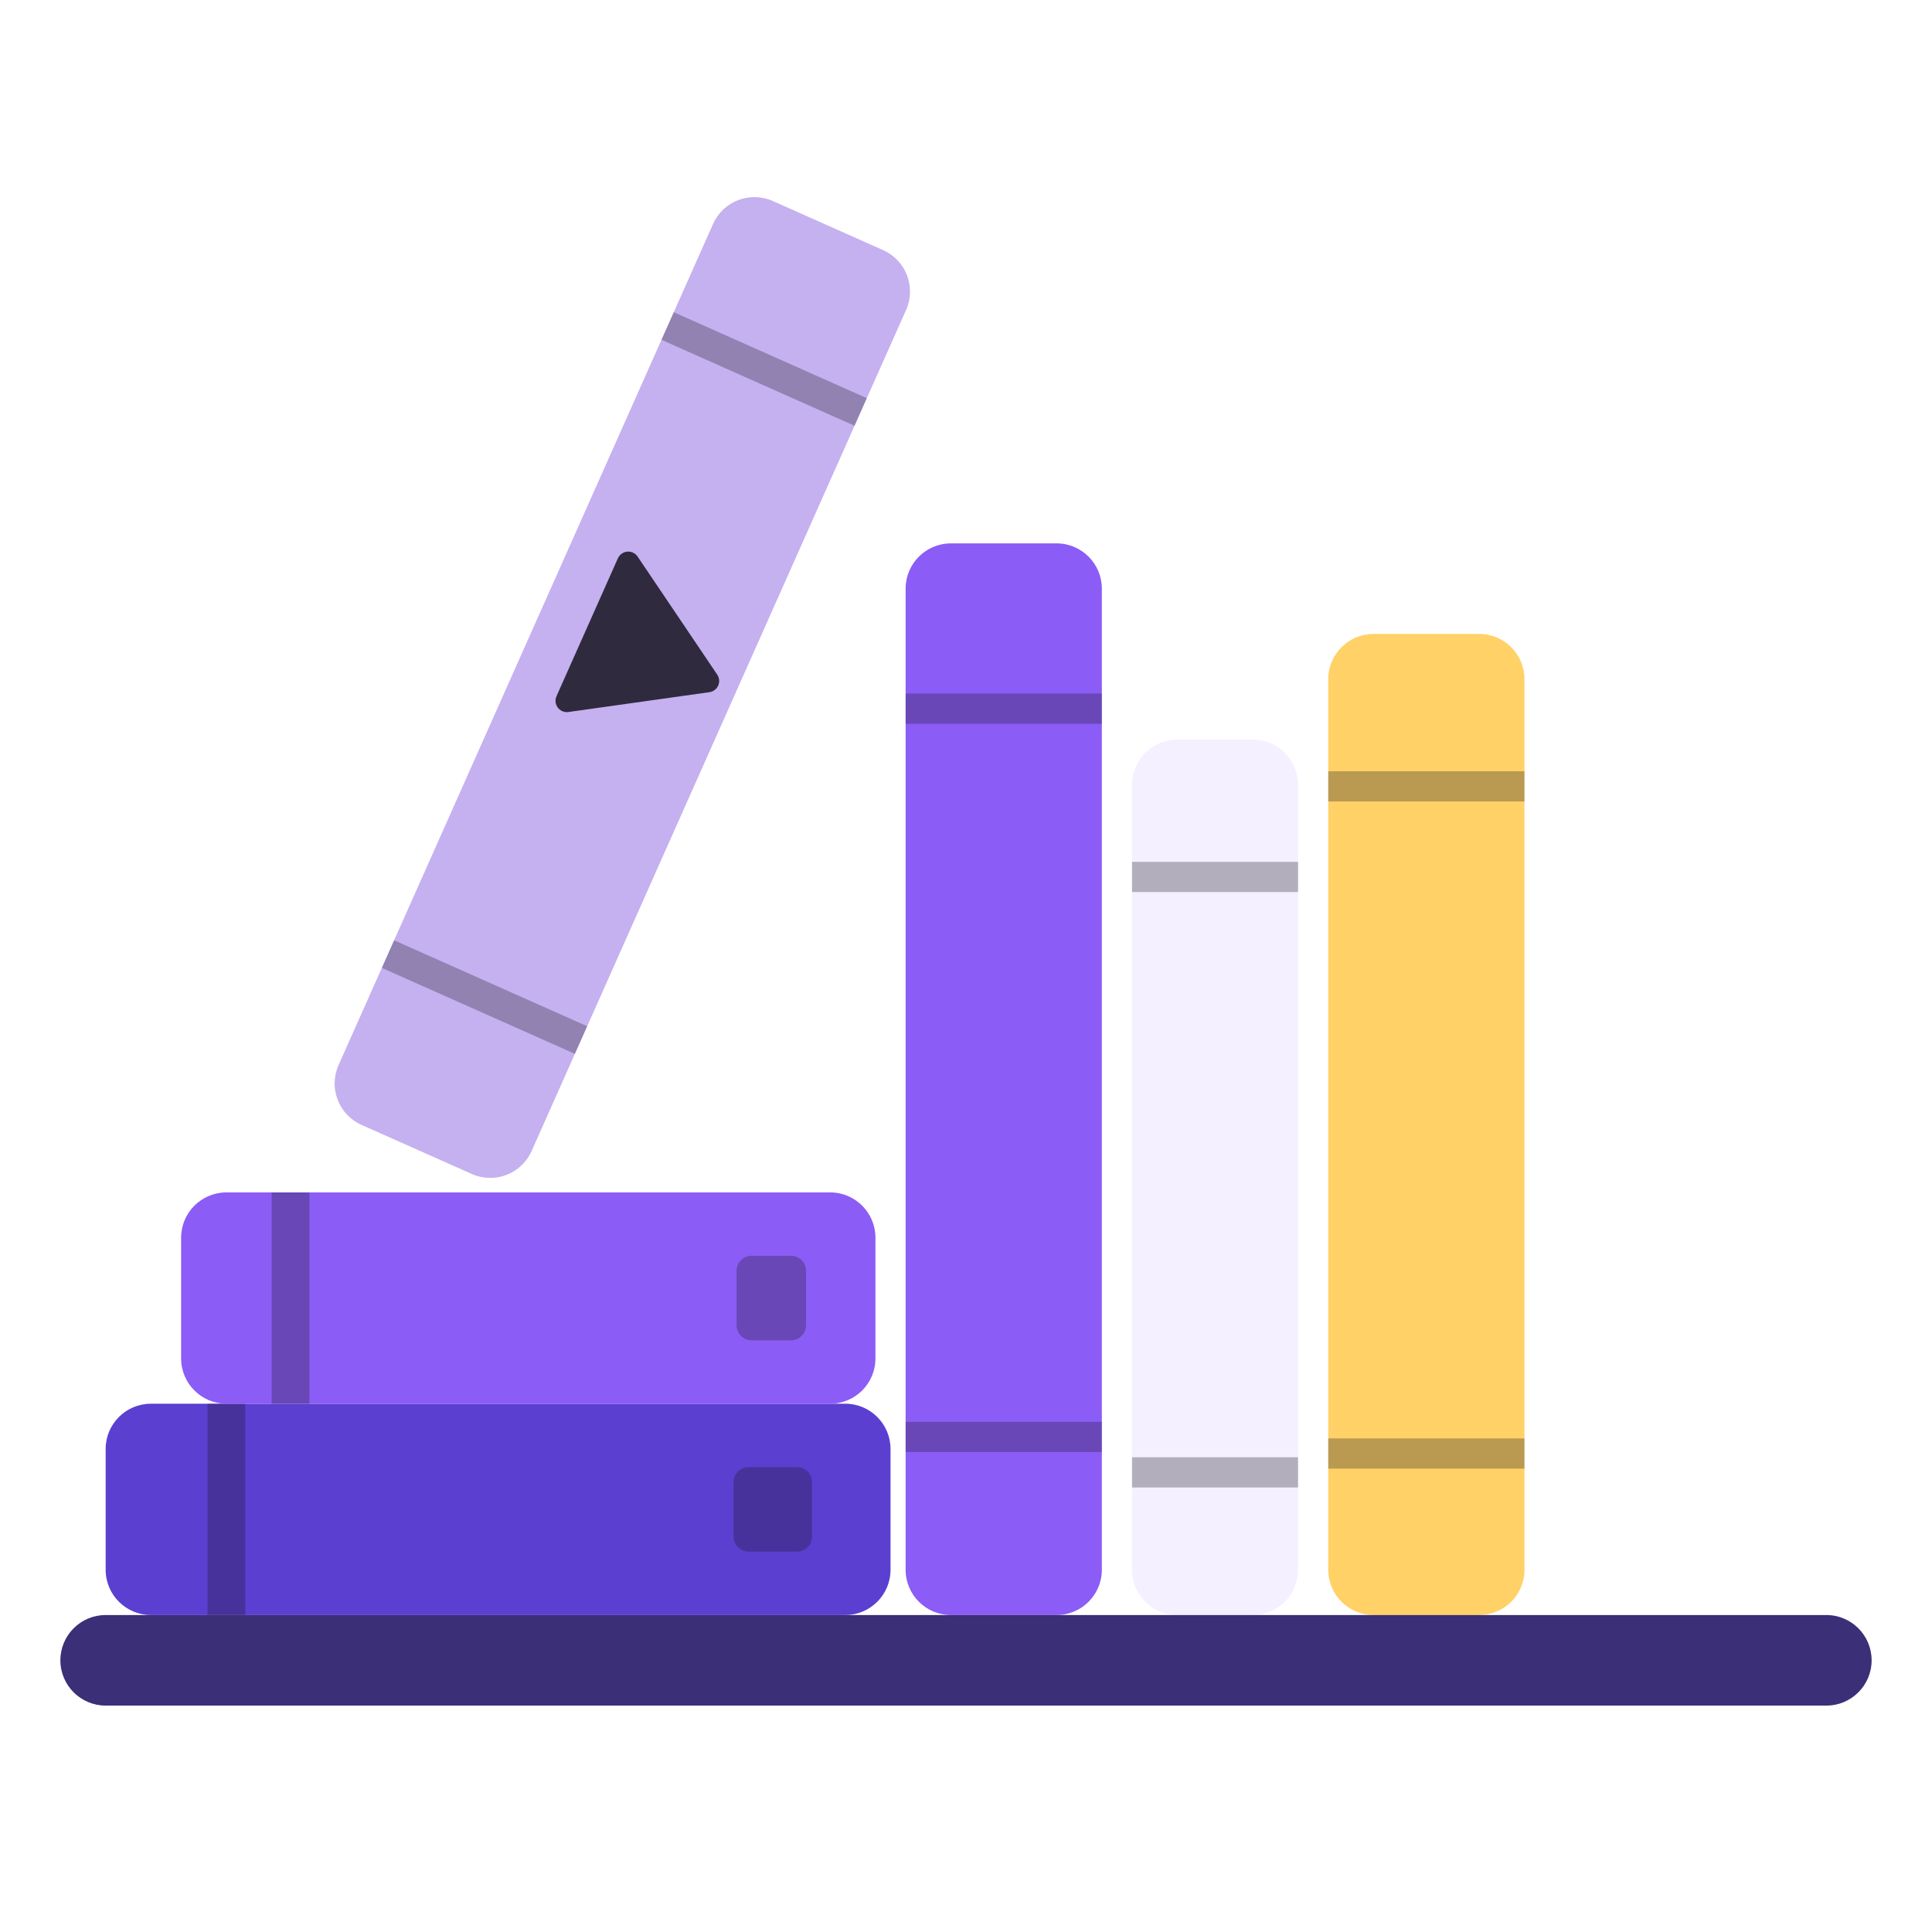
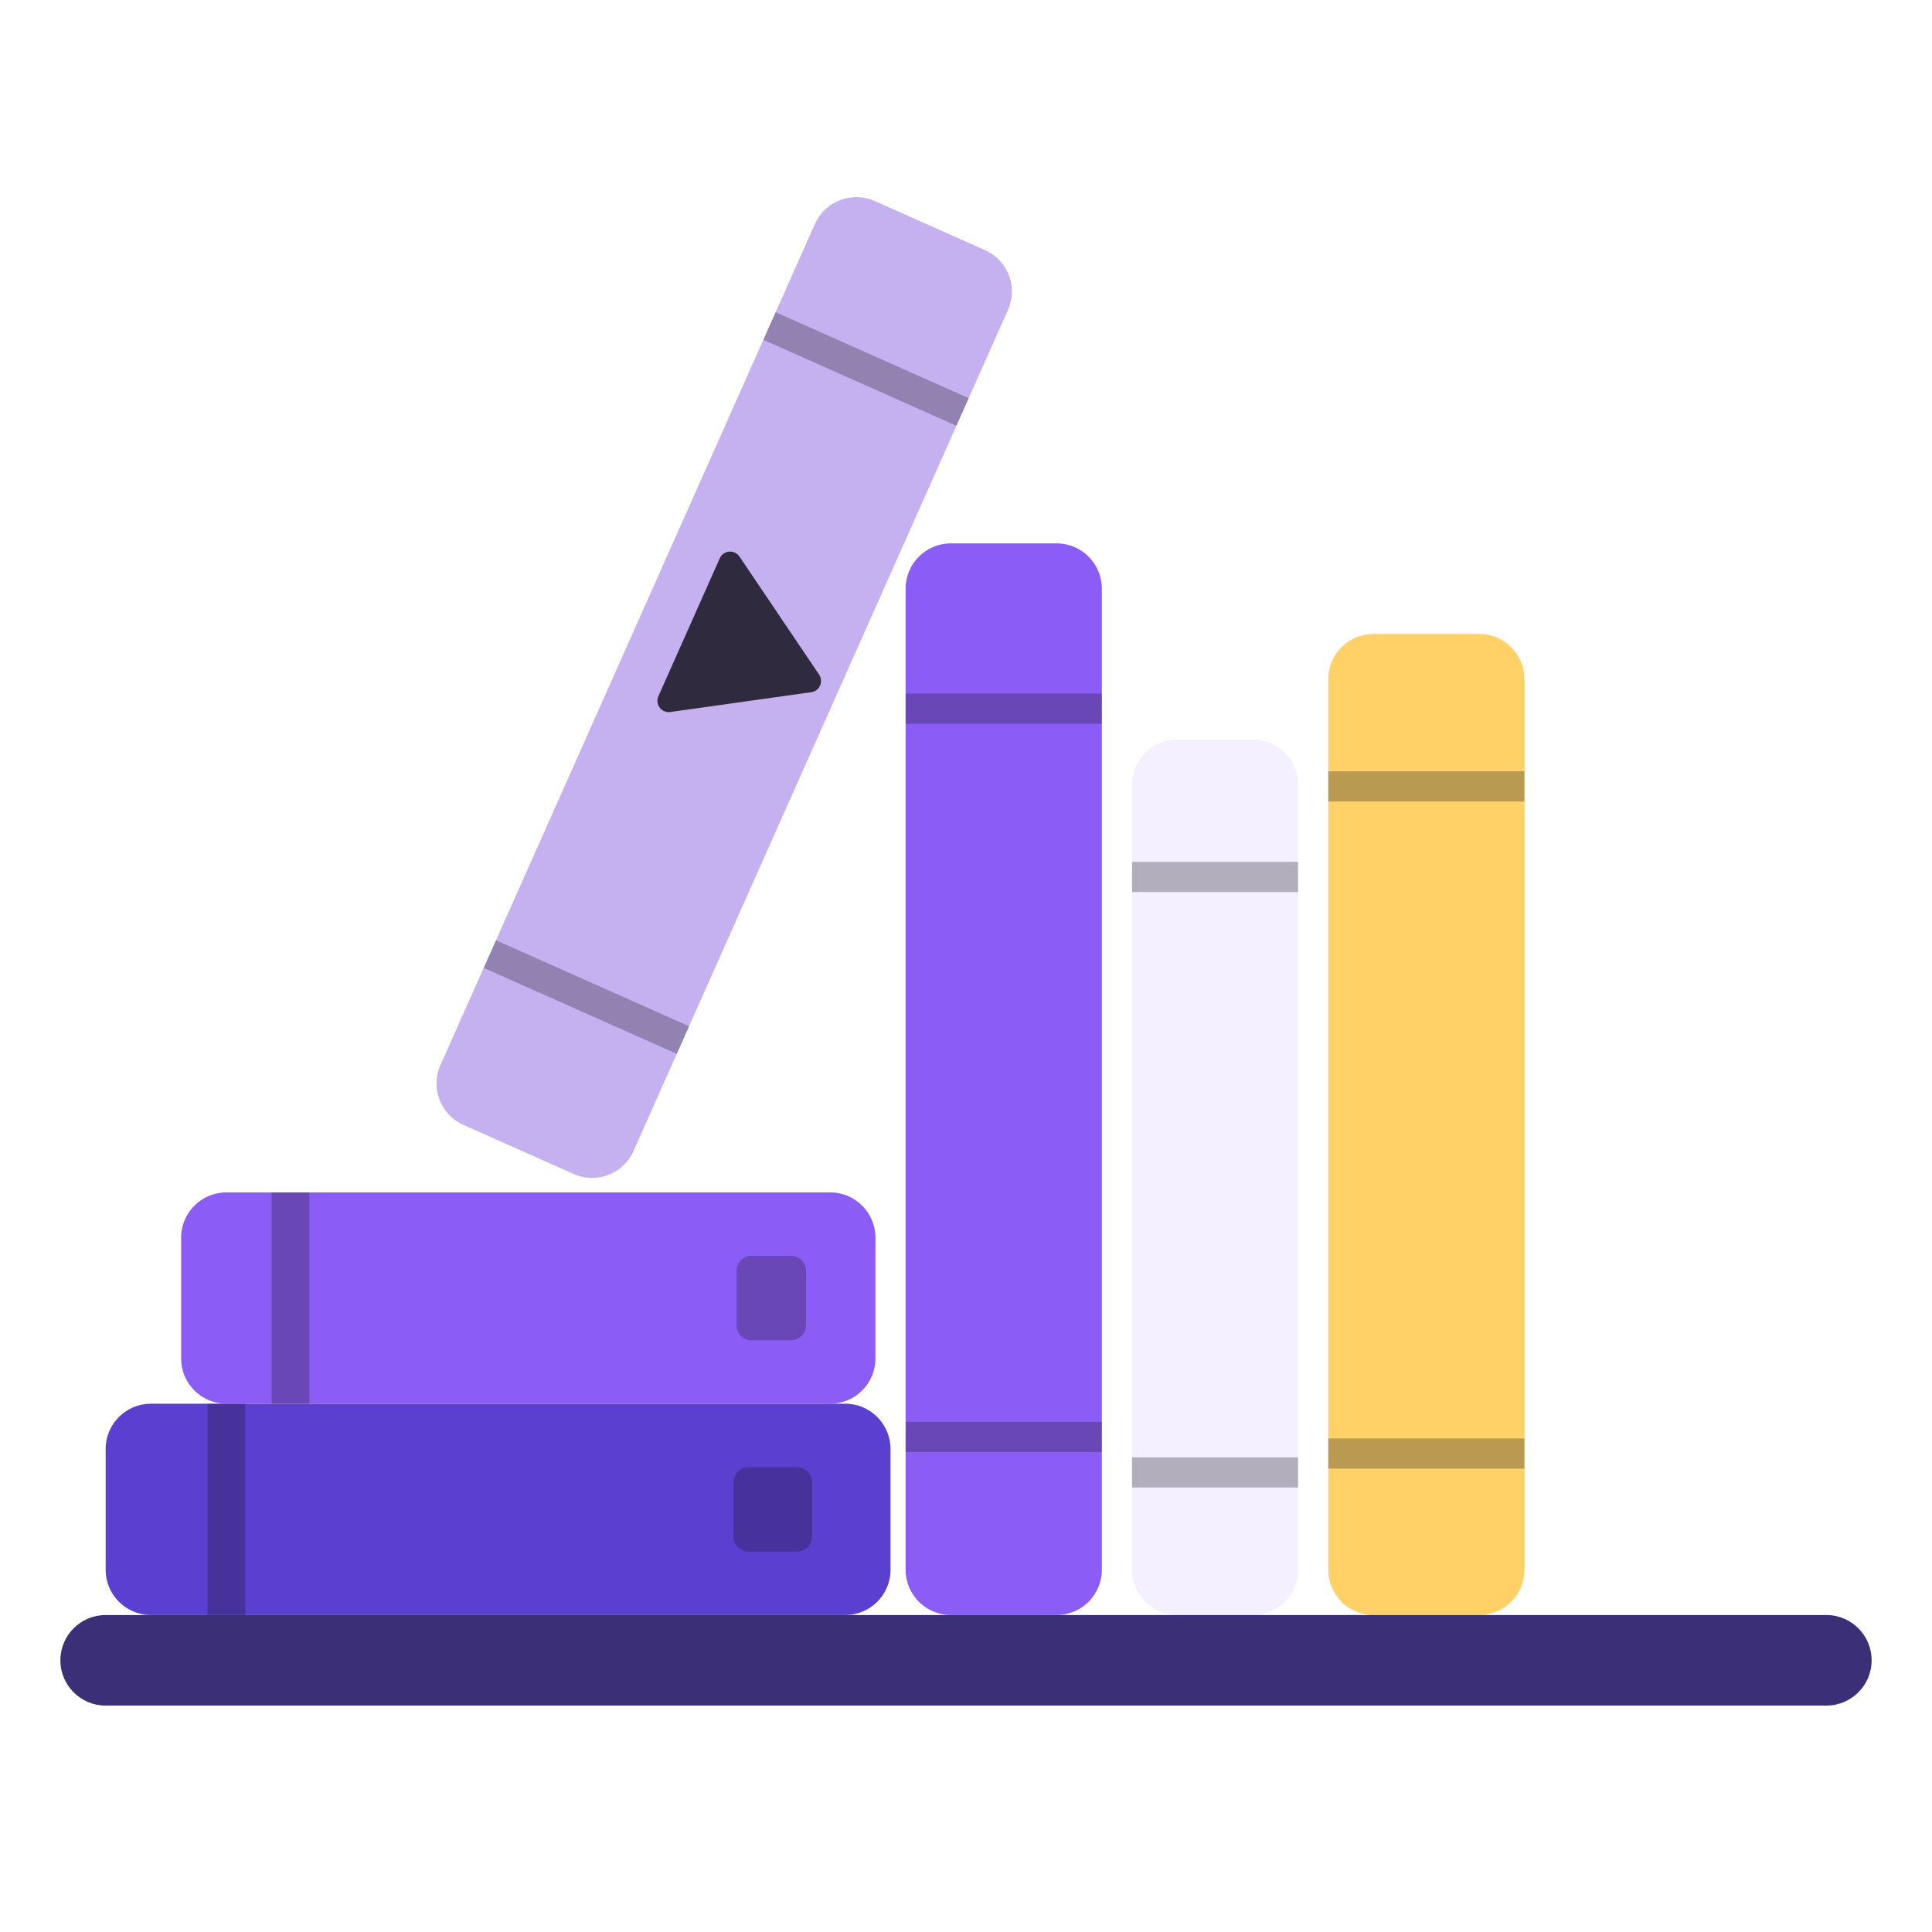
<svg xmlns="http://www.w3.org/2000/svg" viewBox="0 0 256 256" fill="none" role="img" aria-label="yandex-music">
  <rect x="14.0" y="186.0" width="104" height="28" rx="6" fill="#5b3fd1" />
  <rect x="27.5" y="186.0" width="5" height="28" fill="#16131f" opacity=".3" />
  <rect x="97.2" y="194.4" width="10.4" height="11.2" rx="2" fill="#16131f" opacity=".3" />
  <rect x="24.0" y="158.0" width="92" height="28" rx="6" fill="#8b5cf6" />
  <rect x="36.0" y="158.0" width="5" height="28" fill="#16131f" opacity=".3" />
  <rect x="97.6" y="166.4" width="9.2" height="11.2" rx="2" fill="#16131f" opacity=".3" />
-   <g transform="rotate(24 68 158)">
-     <rect x="40" y="24" width="28" height="134" rx="6" fill="#C5B0F0" />
-     <rect x="40" y="42.8" width="28" height="4" fill="#16131f" opacity=".3" />
-     <rect x="40" y="133.9" width="28" height="4" fill="#16131f" opacity=".3" />
-     <polygon points="48.0,75.6 48.0,95.6 64.0,85.6" fill="#16131f" opacity=".85" stroke="#16131f" stroke-width="3" stroke-linejoin="round" />
+   <g transform="rotate(24 81.5 158)">
+     <rect x="53.5" y="24" width="28" height="134" rx="6" fill="#C5B0F0" />
+     <rect x="53.5" y="42.8" width="28" height="4" fill="#16131f" opacity=".3" />
+     <rect x="53.5" y="133.9" width="28" height="4" fill="#16131f" opacity=".3" />
+     <polygon points="61.5,75.6 61.5,95.6 77.5,85.6" fill="#16131f" opacity=".85" stroke="#16131f" stroke-width="3" stroke-linejoin="round" />
  </g>
  <rect x="120" y="72" width="26" height="142" rx="6" fill="#8b5cf6" />
  <rect x="120" y="91.9" width="26" height="4" fill="#16131f" opacity=".3" />
  <rect x="120" y="188.4" width="26" height="4" fill="#16131f" opacity=".3" />
  <rect x="150" y="98" width="22" height="116" rx="6" fill="#F4F0FF" />
  <rect x="150" y="114.2" width="22" height="4" fill="#16131f" opacity=".3" />
  <rect x="150" y="193.1" width="22" height="4" fill="#16131f" opacity=".3" />
  <rect x="176" y="84" width="26" height="130" rx="6" fill="#FFD166" />
  <rect x="176" y="102.2" width="26" height="4" fill="#16131f" opacity=".3" />
  <rect x="176" y="190.6" width="26" height="4" fill="#16131f" opacity=".3" />
  <rect x="8" y="214" width="240" height="12" rx="6" fill="#3b2f78" />
</svg>
